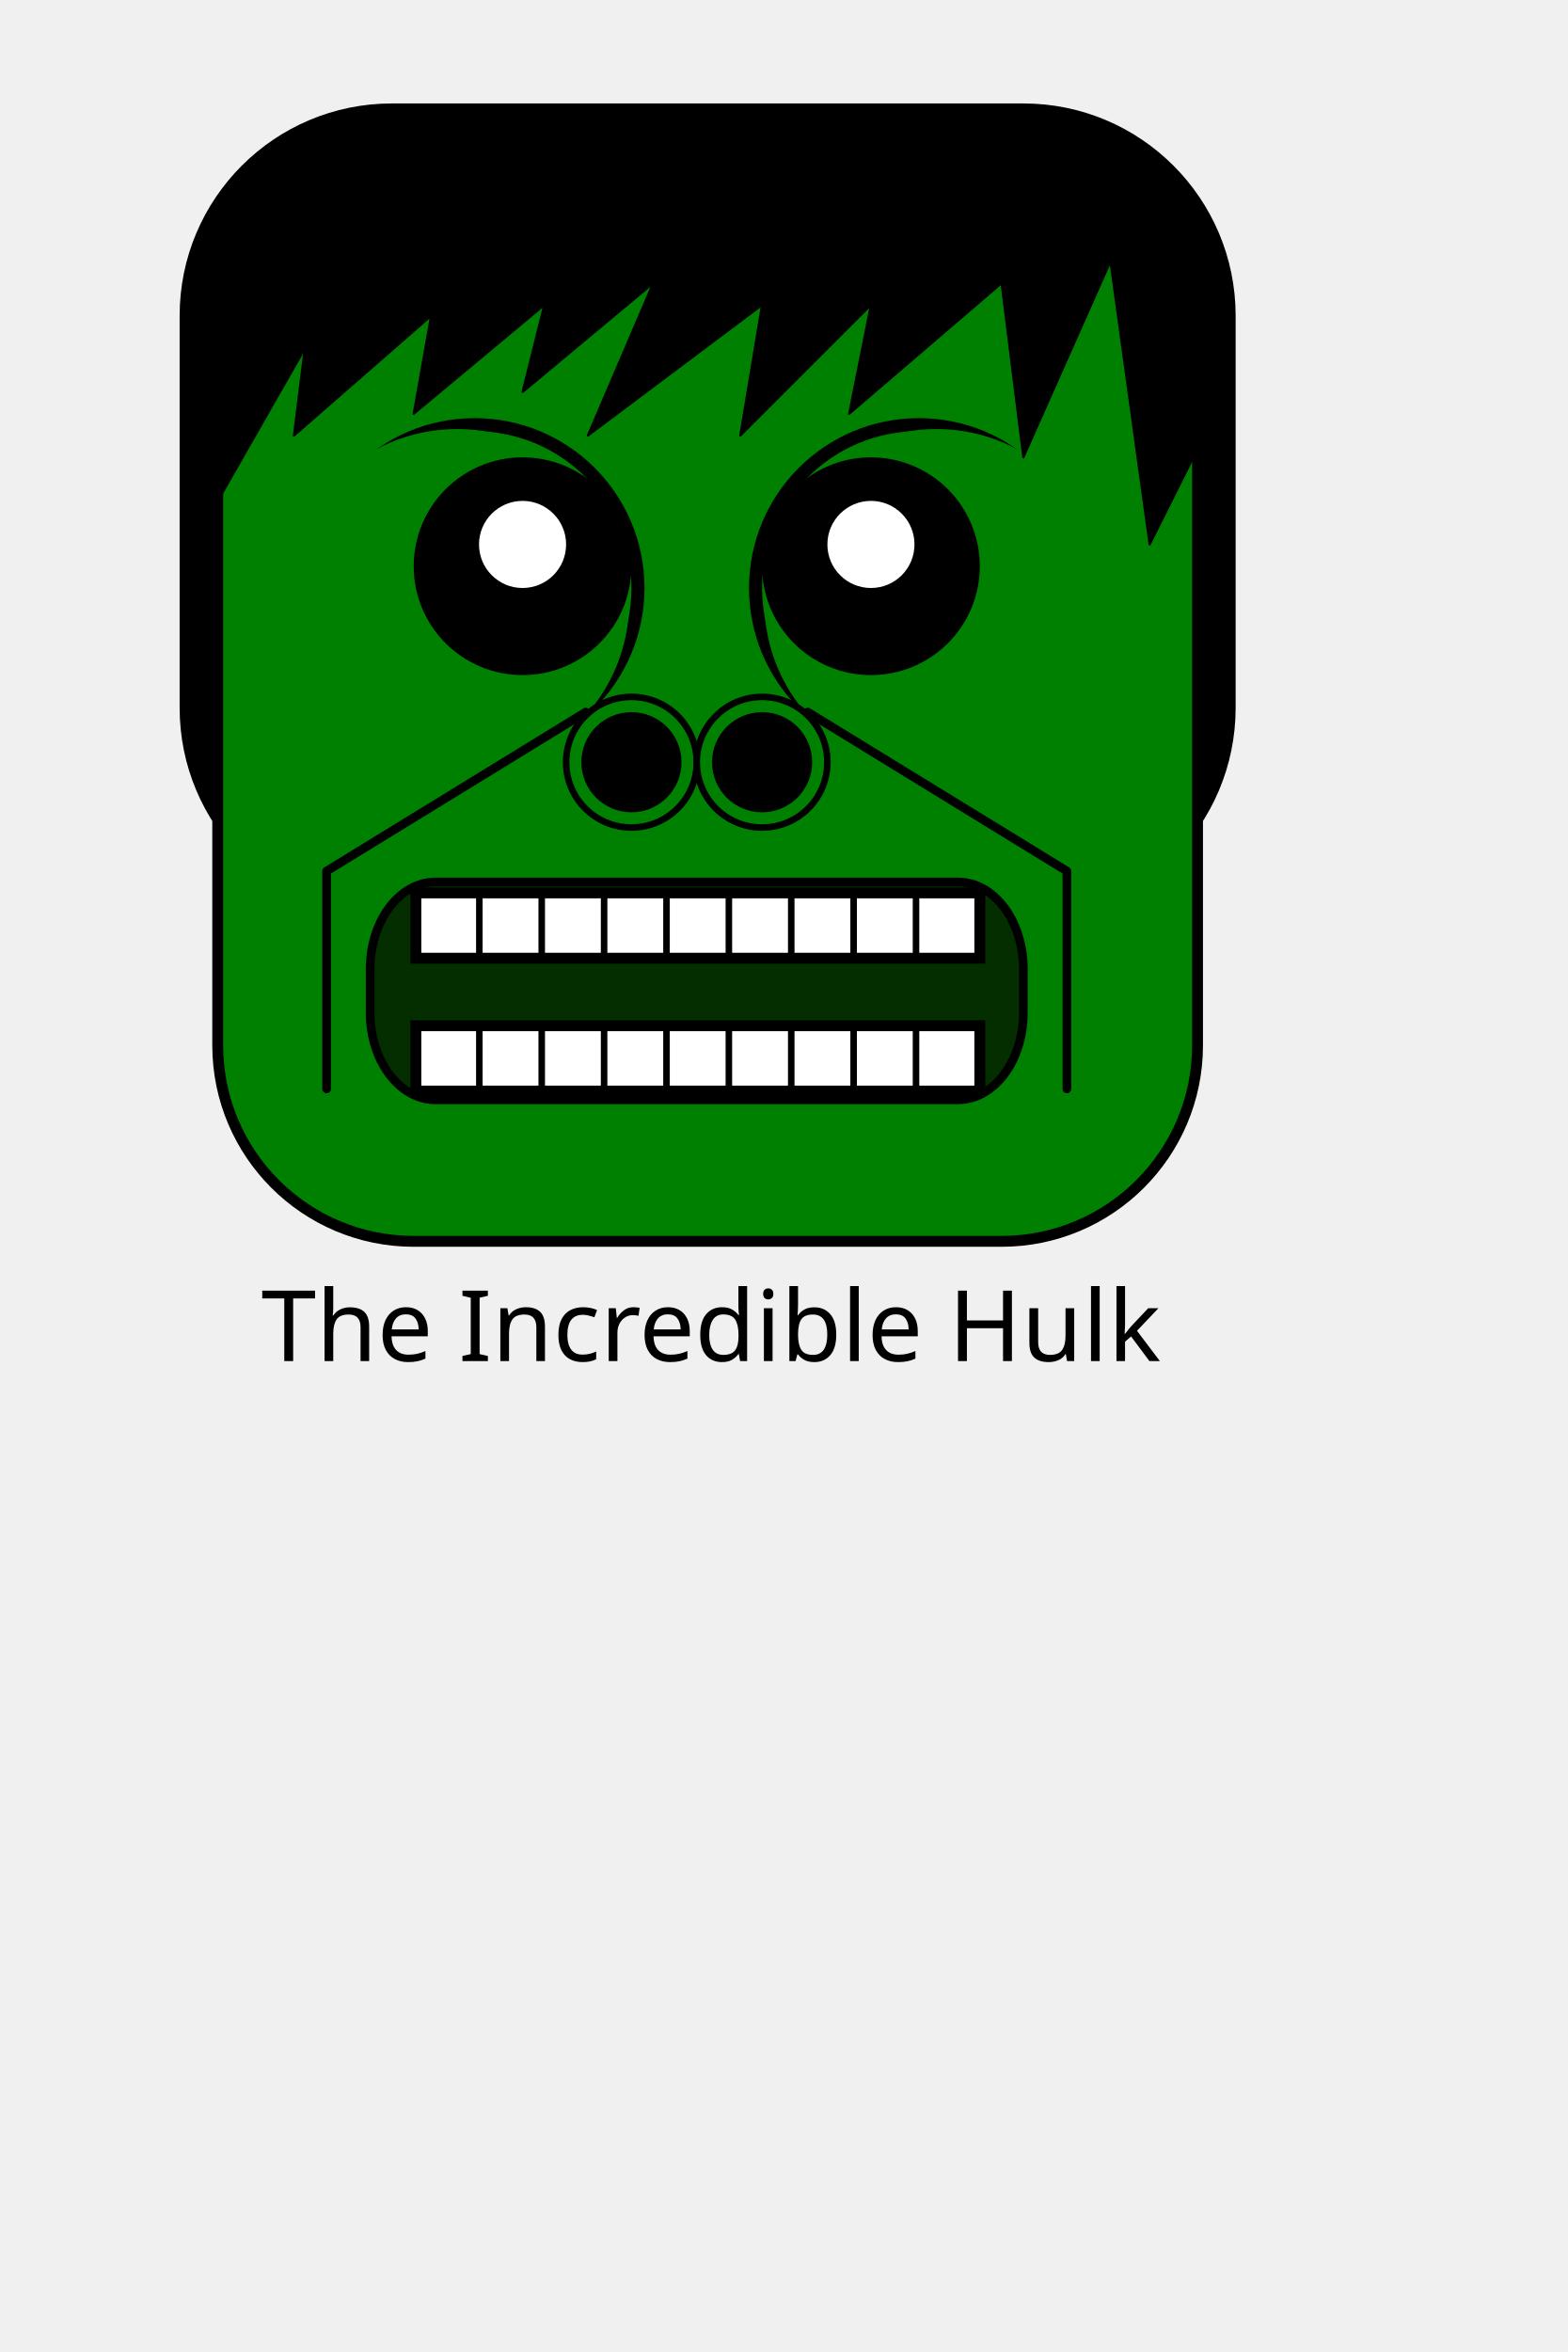
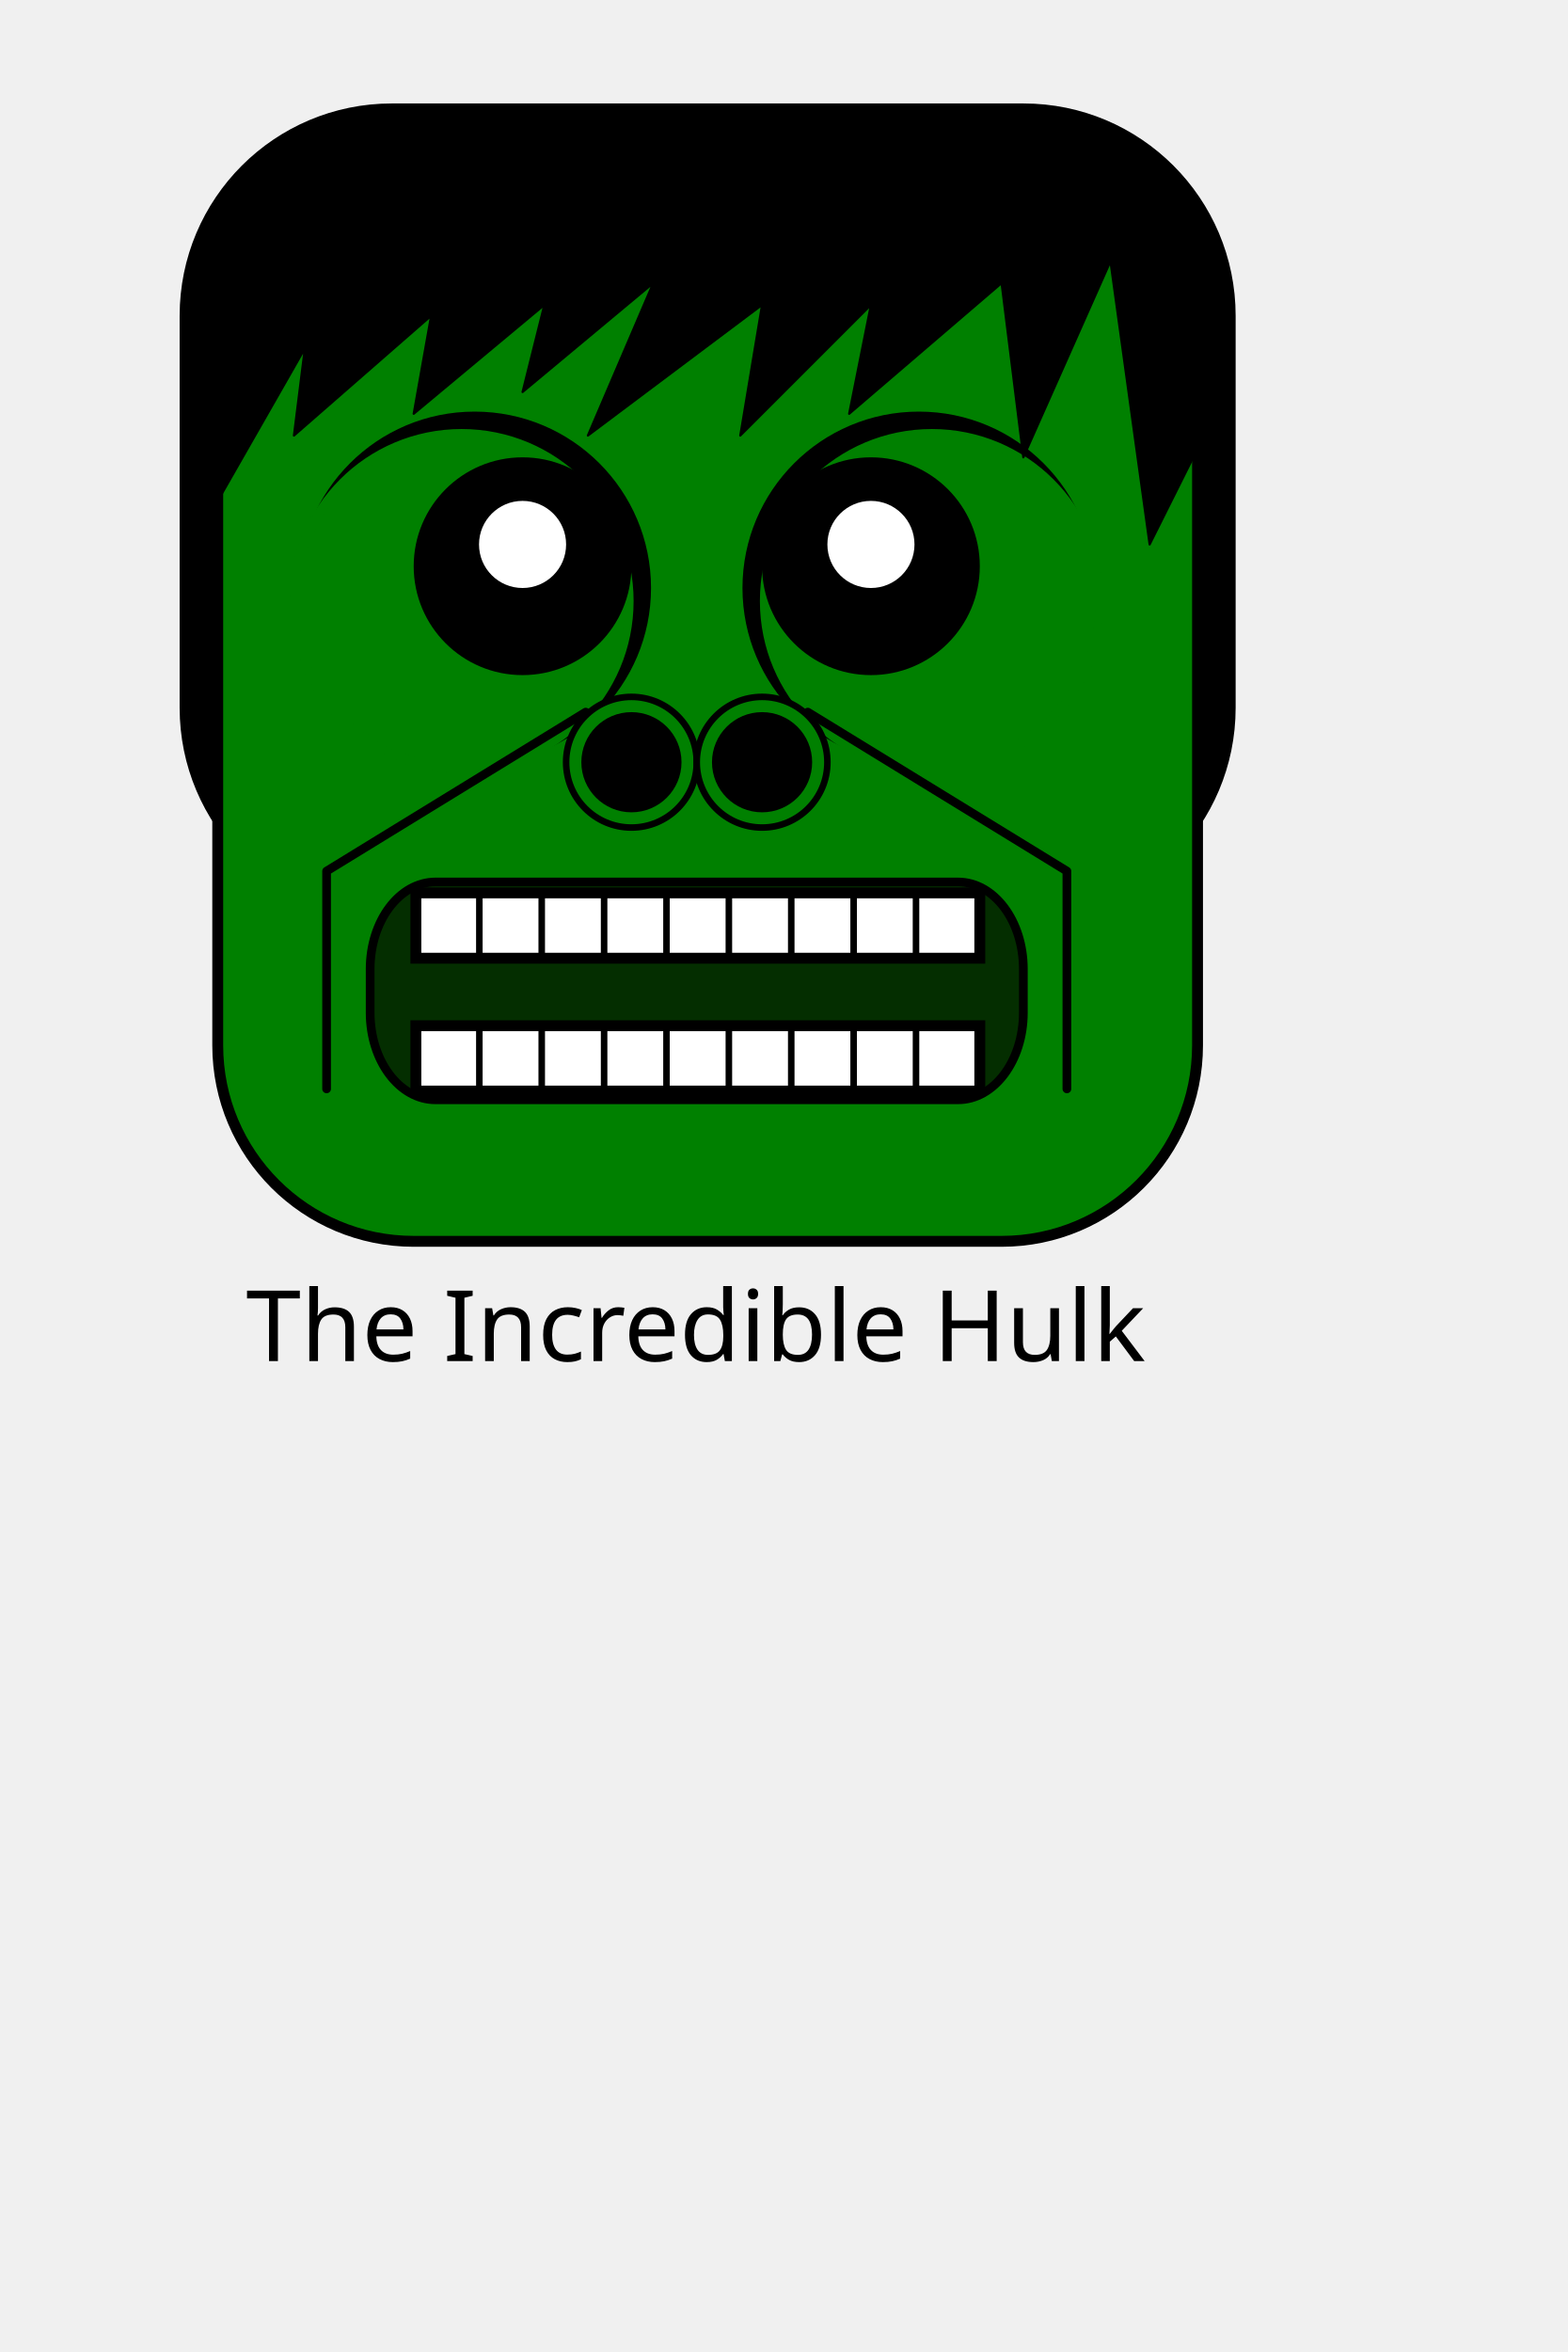
<svg xmlns="http://www.w3.org/2000/svg" xmlns:xlink="http://www.w3.org/1999/xlink" width="720" height="1080">
  <rect x="90" y="55" height="360" width="470" fill="black" rx="90" ry="90" stroke="black" stroke-width="15" />
  <rect x="100" y="70" height="500" width="450" fill="green" rx="90" ry="90" stroke="black" stroke-width="5" />
  <rect x="170" y="405" height="100" width="300" fill="#042E00" stroke="black" stroke-width="4" rx="30" ry="40" />
  <g id="teeth">
    <rect x="191" y="410" height="30" width="259" stroke="black" stroke-width="5" fill="white" />
    <line x1="190" y1="425" x2="450" y2="425" stroke="black" stroke-width="30" stroke-dasharray="3,25.65" />
  </g>
  <use xlink:href="#teeth" x="0" y="61" />
  <g id="eyes">
-     <circle cx="218" cy="270" stroke="black" stroke-width="6" fill="green" r="75" />
-     <circle cx="210" cy="276" stroke="green" stroke-width="4" fill="green" r="77" />
+     <circle cx="218" cy="270" stroke="black" stroke-width="12" fill="green" r="75" />
+     <circle cx="212" cy="276" stroke="green" stroke-width="4" fill="green" r="77" />
    <circle cx="240" cy="260" r="50" fill="black" />
    <circle cx="240" cy="250" r="20" fill="white" />
  </g>
  <use xlink:href="#eyes" transform="translate(640) scale(-1 1)" />
  <g id="nose">
    <circle cx="290" cy="350" r="30" stroke="black" stroke-width="3" fill="green" />
    <circle cx="290" cy="350" r="23" stroke="none" fill="black" />
  </g>
  <use xlink:href="#nose" transform="translate(640) scale(-1 1)" />
  <polyline id="frown" stroke="black" stroke-width="4" stroke-linejoin="round" stroke-linecap="round" fill="none" points="269 327, 150 400, 150 500" />
  <use xlink:href="#frown" transform="translate(640) scale(-1 1)" />
  <polyline id="hairs" stroke="black" stroke-width="1" fill="black" stroke-linejoin="round" points="100 230, 140 160, 135 200, 198 145, 190 190, 250 140, 240 180, 300 130, 270 200, 350 140, 340 200, 400 140, 390 190, 460 130, 470 210, 510 120, 528 250, 548 210, 548 100, 505 70, 140 70, 104 100" />
-   <text x="120" y="625" style="font-family: sans-serif; font-size: 34pt; stroke: none; fill: black;">The Incredible Hulk</text>
+   <text x="113" y="625" style="font-family: sans-serif; font-size: 34pt; stroke: none; fill: black;">The Incredible Hulk</text>
</svg>
